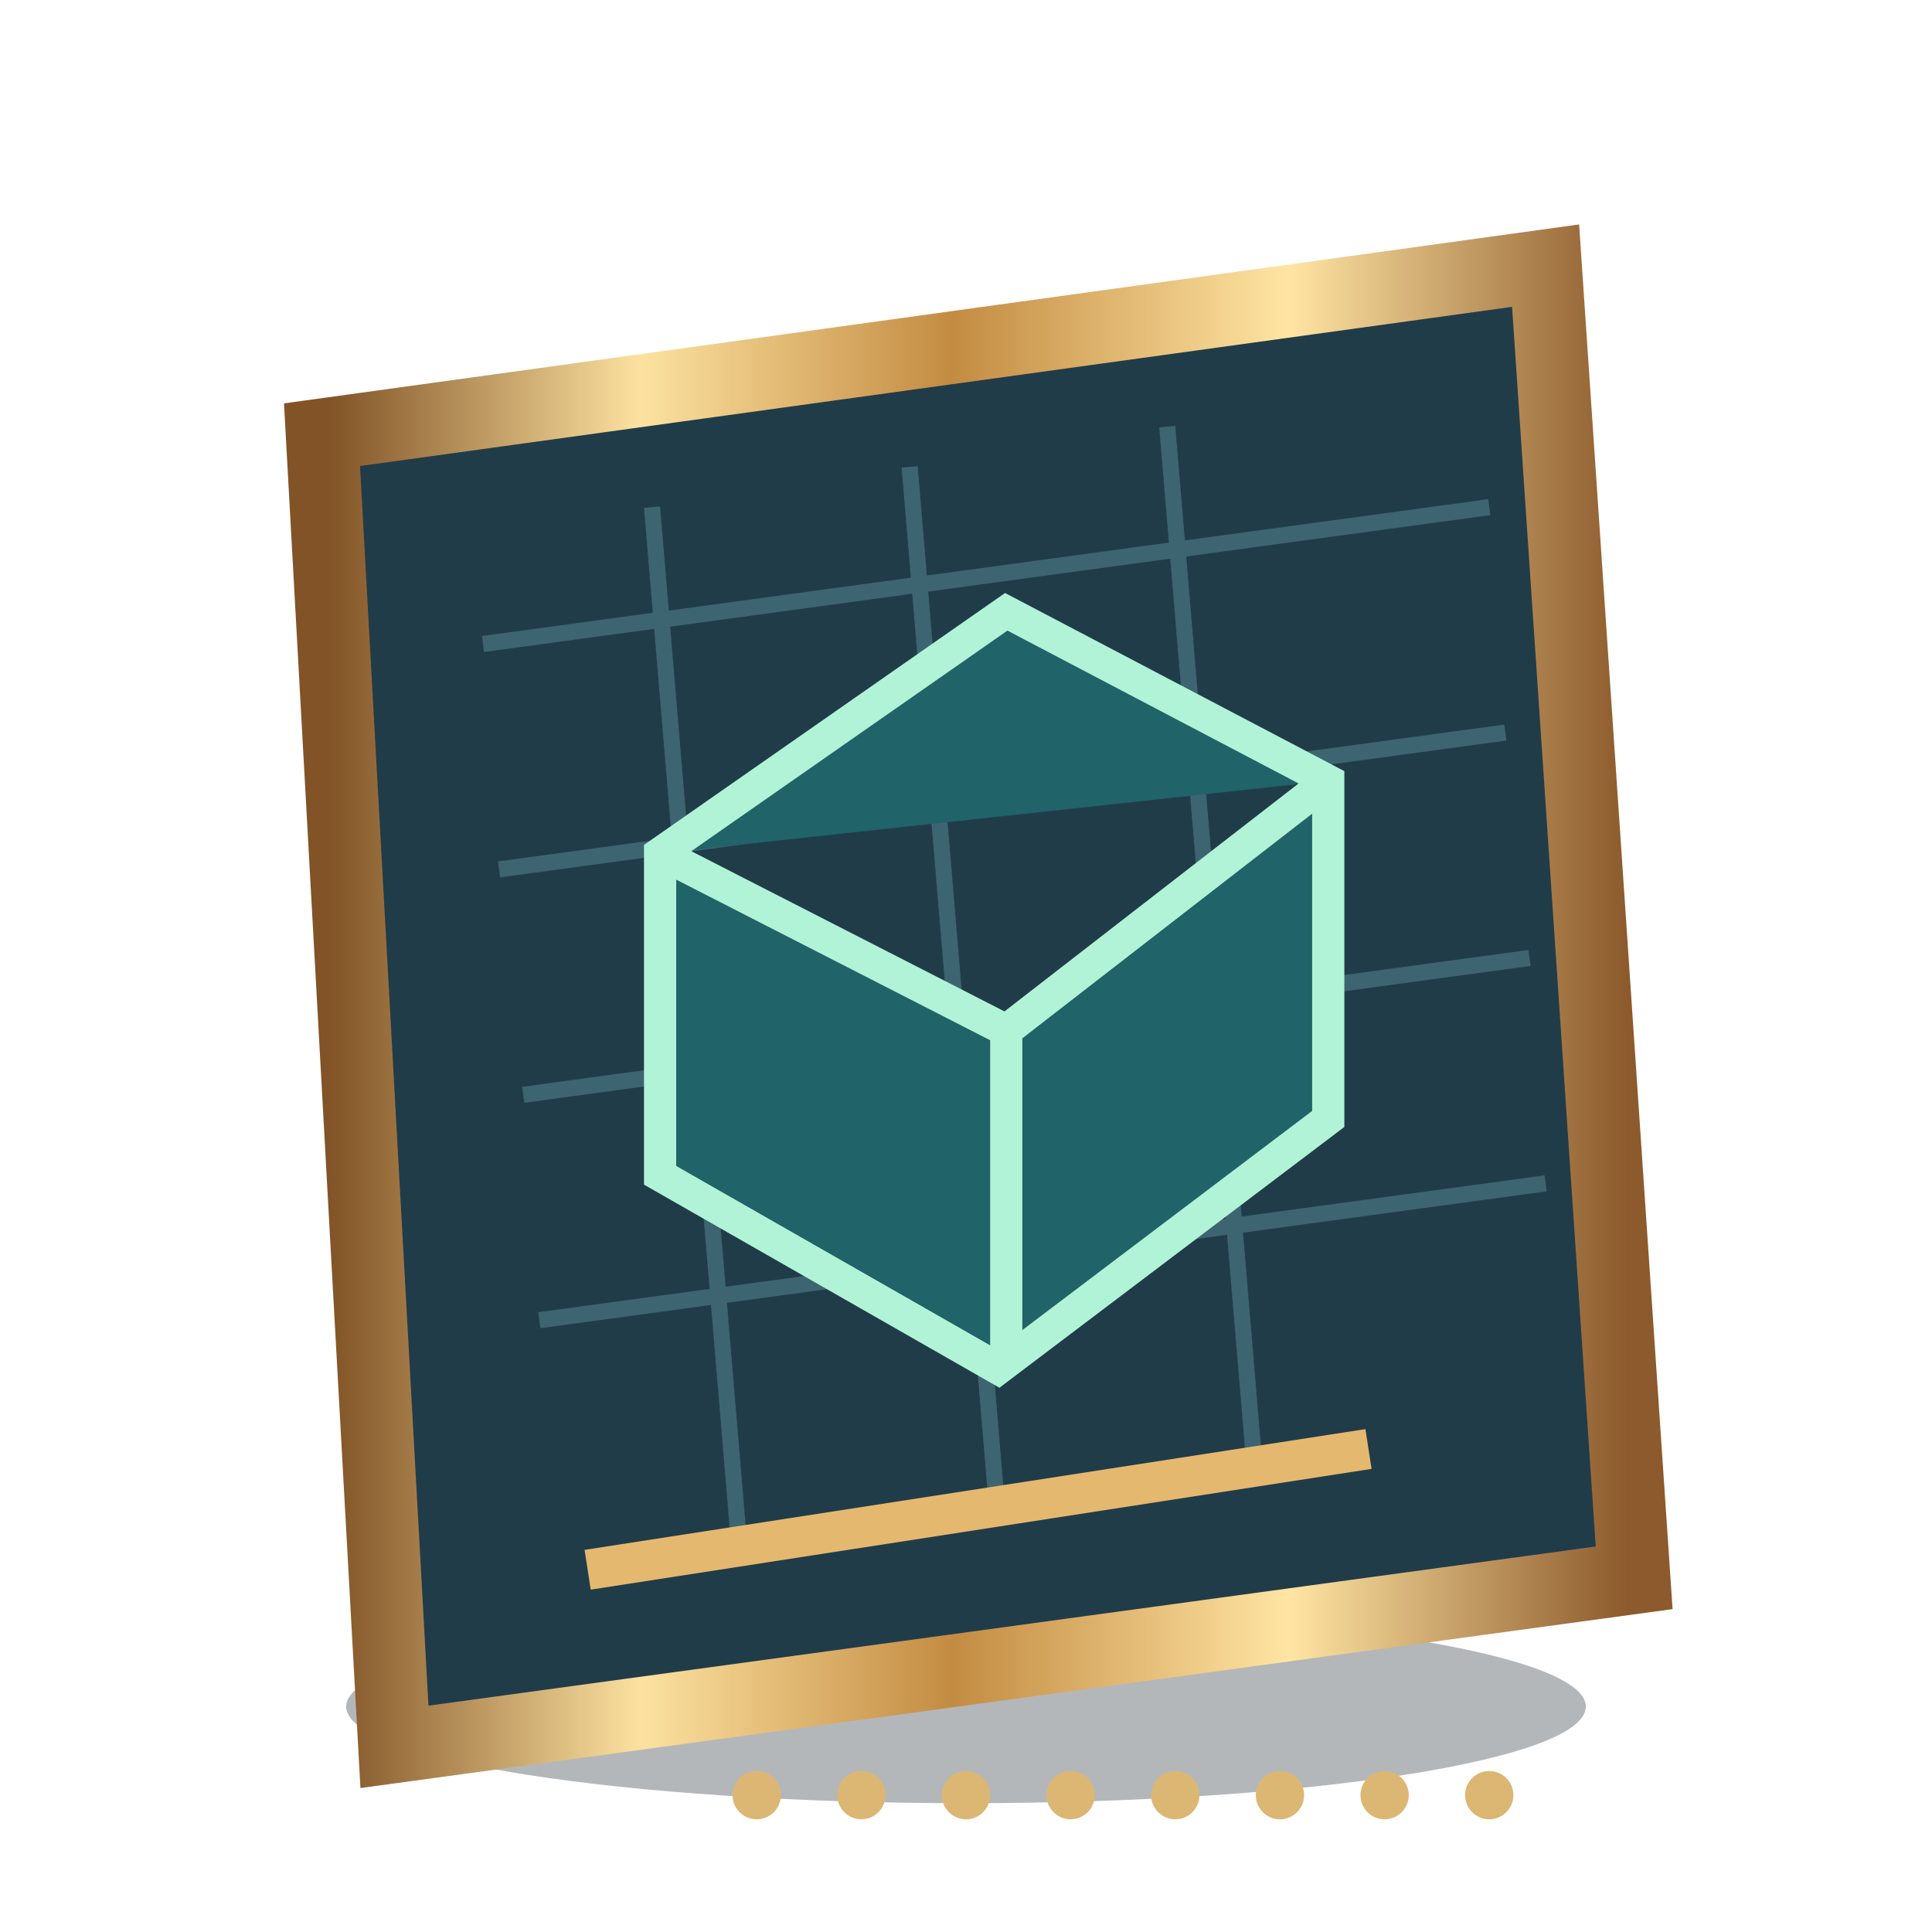
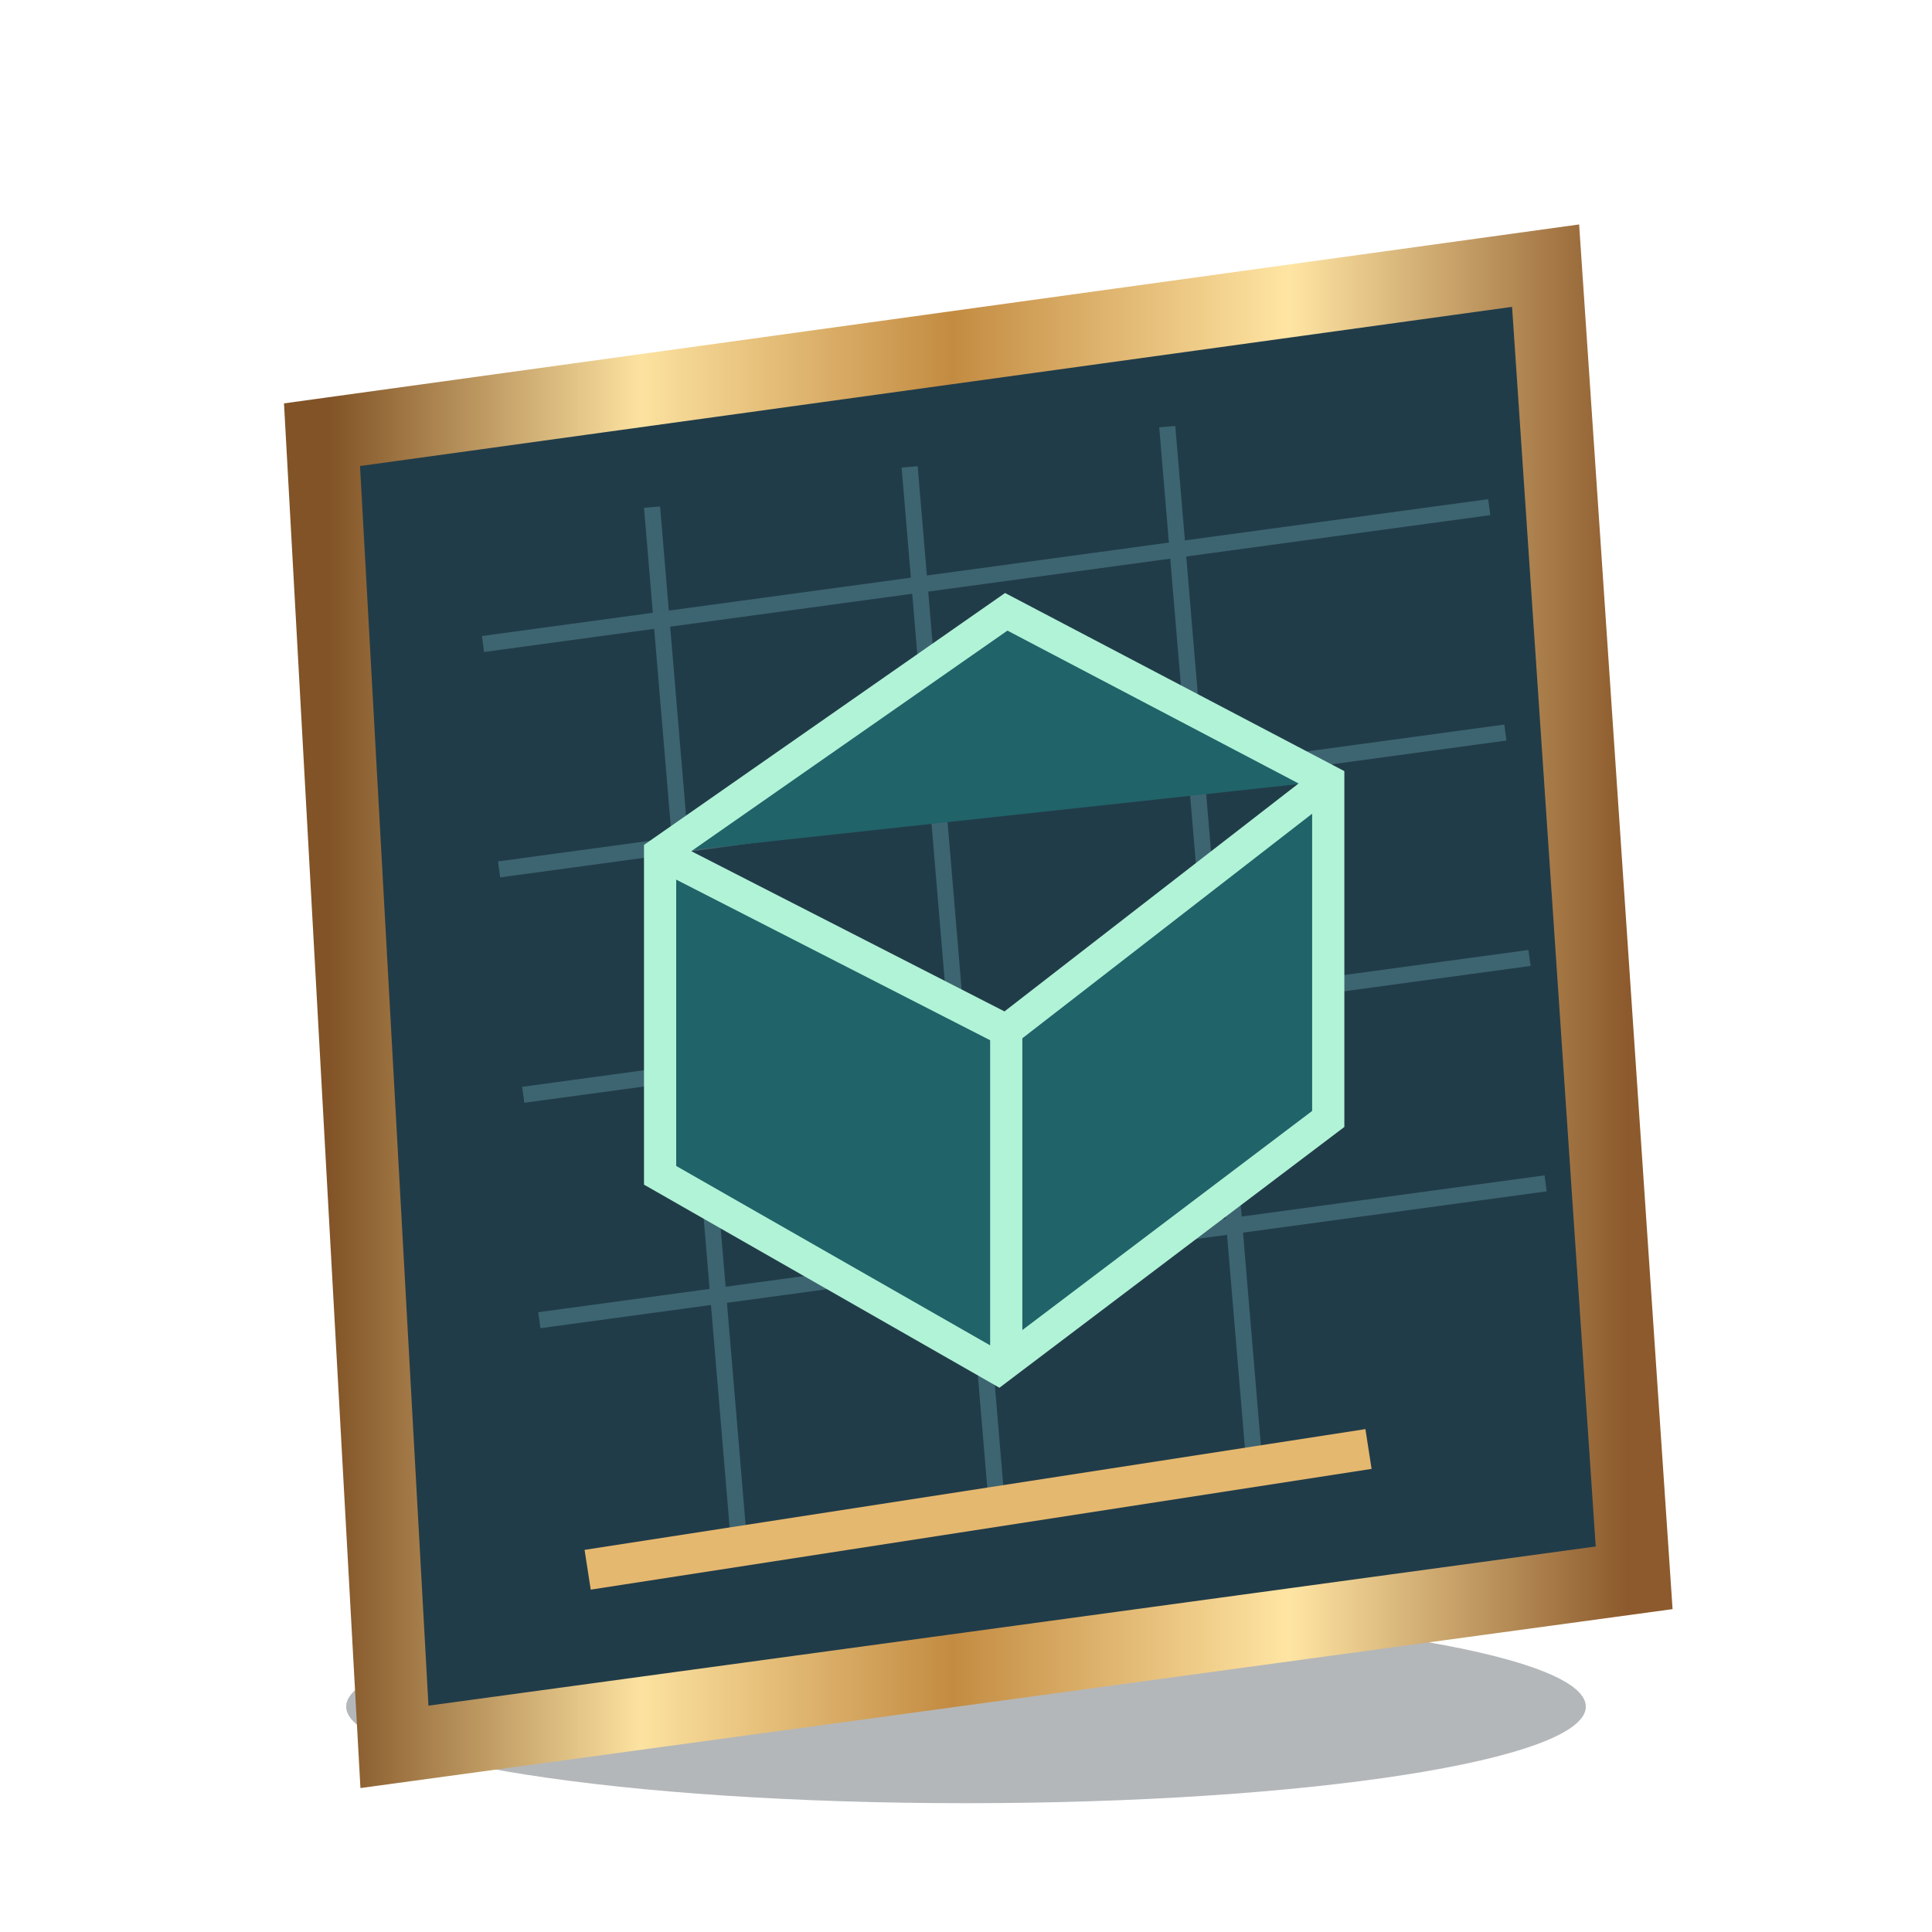
<svg xmlns="http://www.w3.org/2000/svg" width="384" height="384" viewBox="0 0 240 240">
  <defs>
    <linearGradient id="teal" x1="0" y1="0" x2="1" y2="1">
      <stop stop-color="#98f3df" />
      <stop offset=".25" stop-color="#38baa9" />
      <stop offset=".65" stop-color="#126a70" />
      <stop offset="1" stop-color="#063c4c" />
    </linearGradient>
    <linearGradient id="gold">
      <stop stop-color="#815326" />
      <stop offset=".24" stop-color="#fce2a0" />
      <stop offset=".48" stop-color="#c38b42" />
      <stop offset=".74" stop-color="#ffe5a3" />
      <stop offset="1" stop-color="#8c5a2c" />
    </linearGradient>
    <linearGradient id="steel">
      <stop stop-color="#213641" />
      <stop offset=".3" stop-color="#96b8bf" />
      <stop offset=".52" stop-color="#516f7d" />
      <stop offset="1" stop-color="#122834" />
    </linearGradient>
    <linearGradient id="coral" x1="0" y1="0" x2="1" y2="1">
      <stop stop-color="#ffd2ab" />
      <stop offset=".2" stop-color="#ee9474" />
      <stop offset="1" stop-color="#963f41" />
    </linearGradient>
    <radialGradient id="glow">
      <stop stop-color="#75e9d7" stop-opacity=".25" />
      <stop offset="1" stop-color="#45a89e" stop-opacity="0" />
    </radialGradient>
  </defs>
  <ellipse cx="120" cy="212" rx="77" ry="12" fill="#020d15" opacity=".3" />
  <path d="M40 54l152-21 11 163-154 21z" fill="#213c49" stroke="url(#gold)" stroke-width="9" />
  <path d="M60 80l125-17M62 108l125-17M65 136l125-17M67 164l125-17M81 63l11 131M113 58l11 131M145 53l11 131" stroke="#3d6571" stroke-width="2" />
  <path d="M82 146v-40l43-30 40 21v42l-41 31zM82 106l43 22 40-31m-40 31v42" fill="#206369" stroke="#b1f3d7" stroke-width="4" />
  <path d="M73 195l97-15" stroke="#e5b86f" stroke-width="5" />
-   <circle cx="94" cy="223" r="3" fill="#dcb773" />
-   <circle cx="107" cy="223" r="3" fill="#dcb773" />
-   <circle cx="120" cy="223" r="3" fill="#dcb773" />
-   <circle cx="133" cy="223" r="3" fill="#dcb773" />
-   <circle cx="146" cy="223" r="3" fill="#dcb773" />
-   <circle cx="159" cy="223" r="3" fill="#dcb773" />
-   <circle cx="172" cy="223" r="3" fill="#dcb773" />
-   <circle cx="185" cy="223" r="3" fill="#dcb773" />
</svg>
